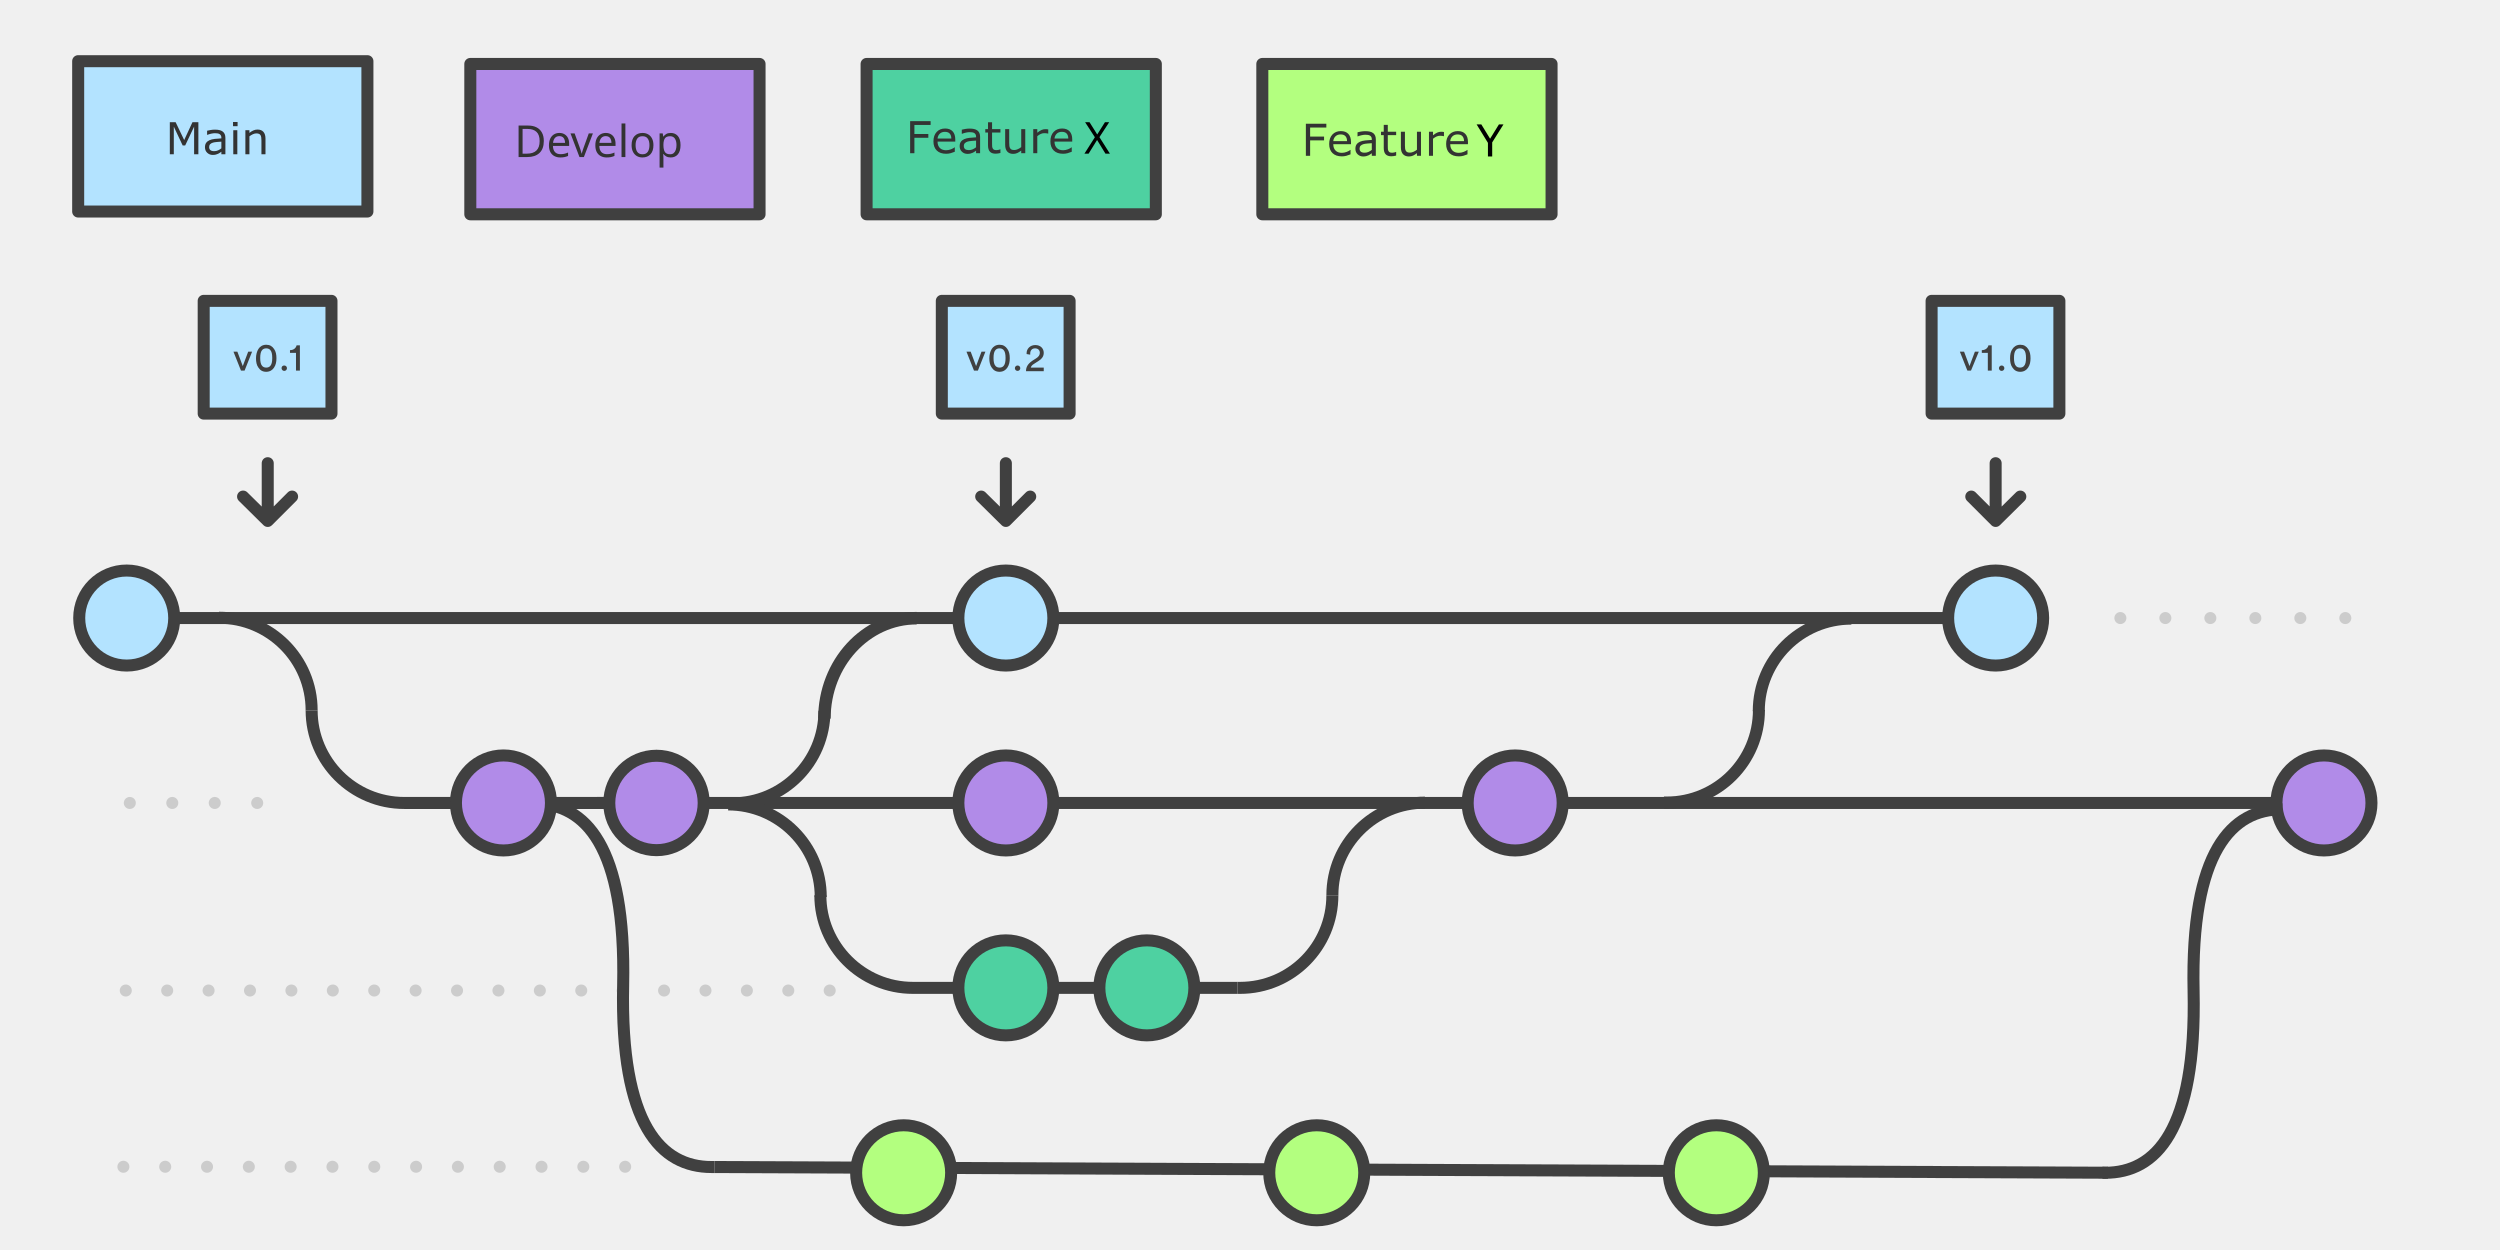
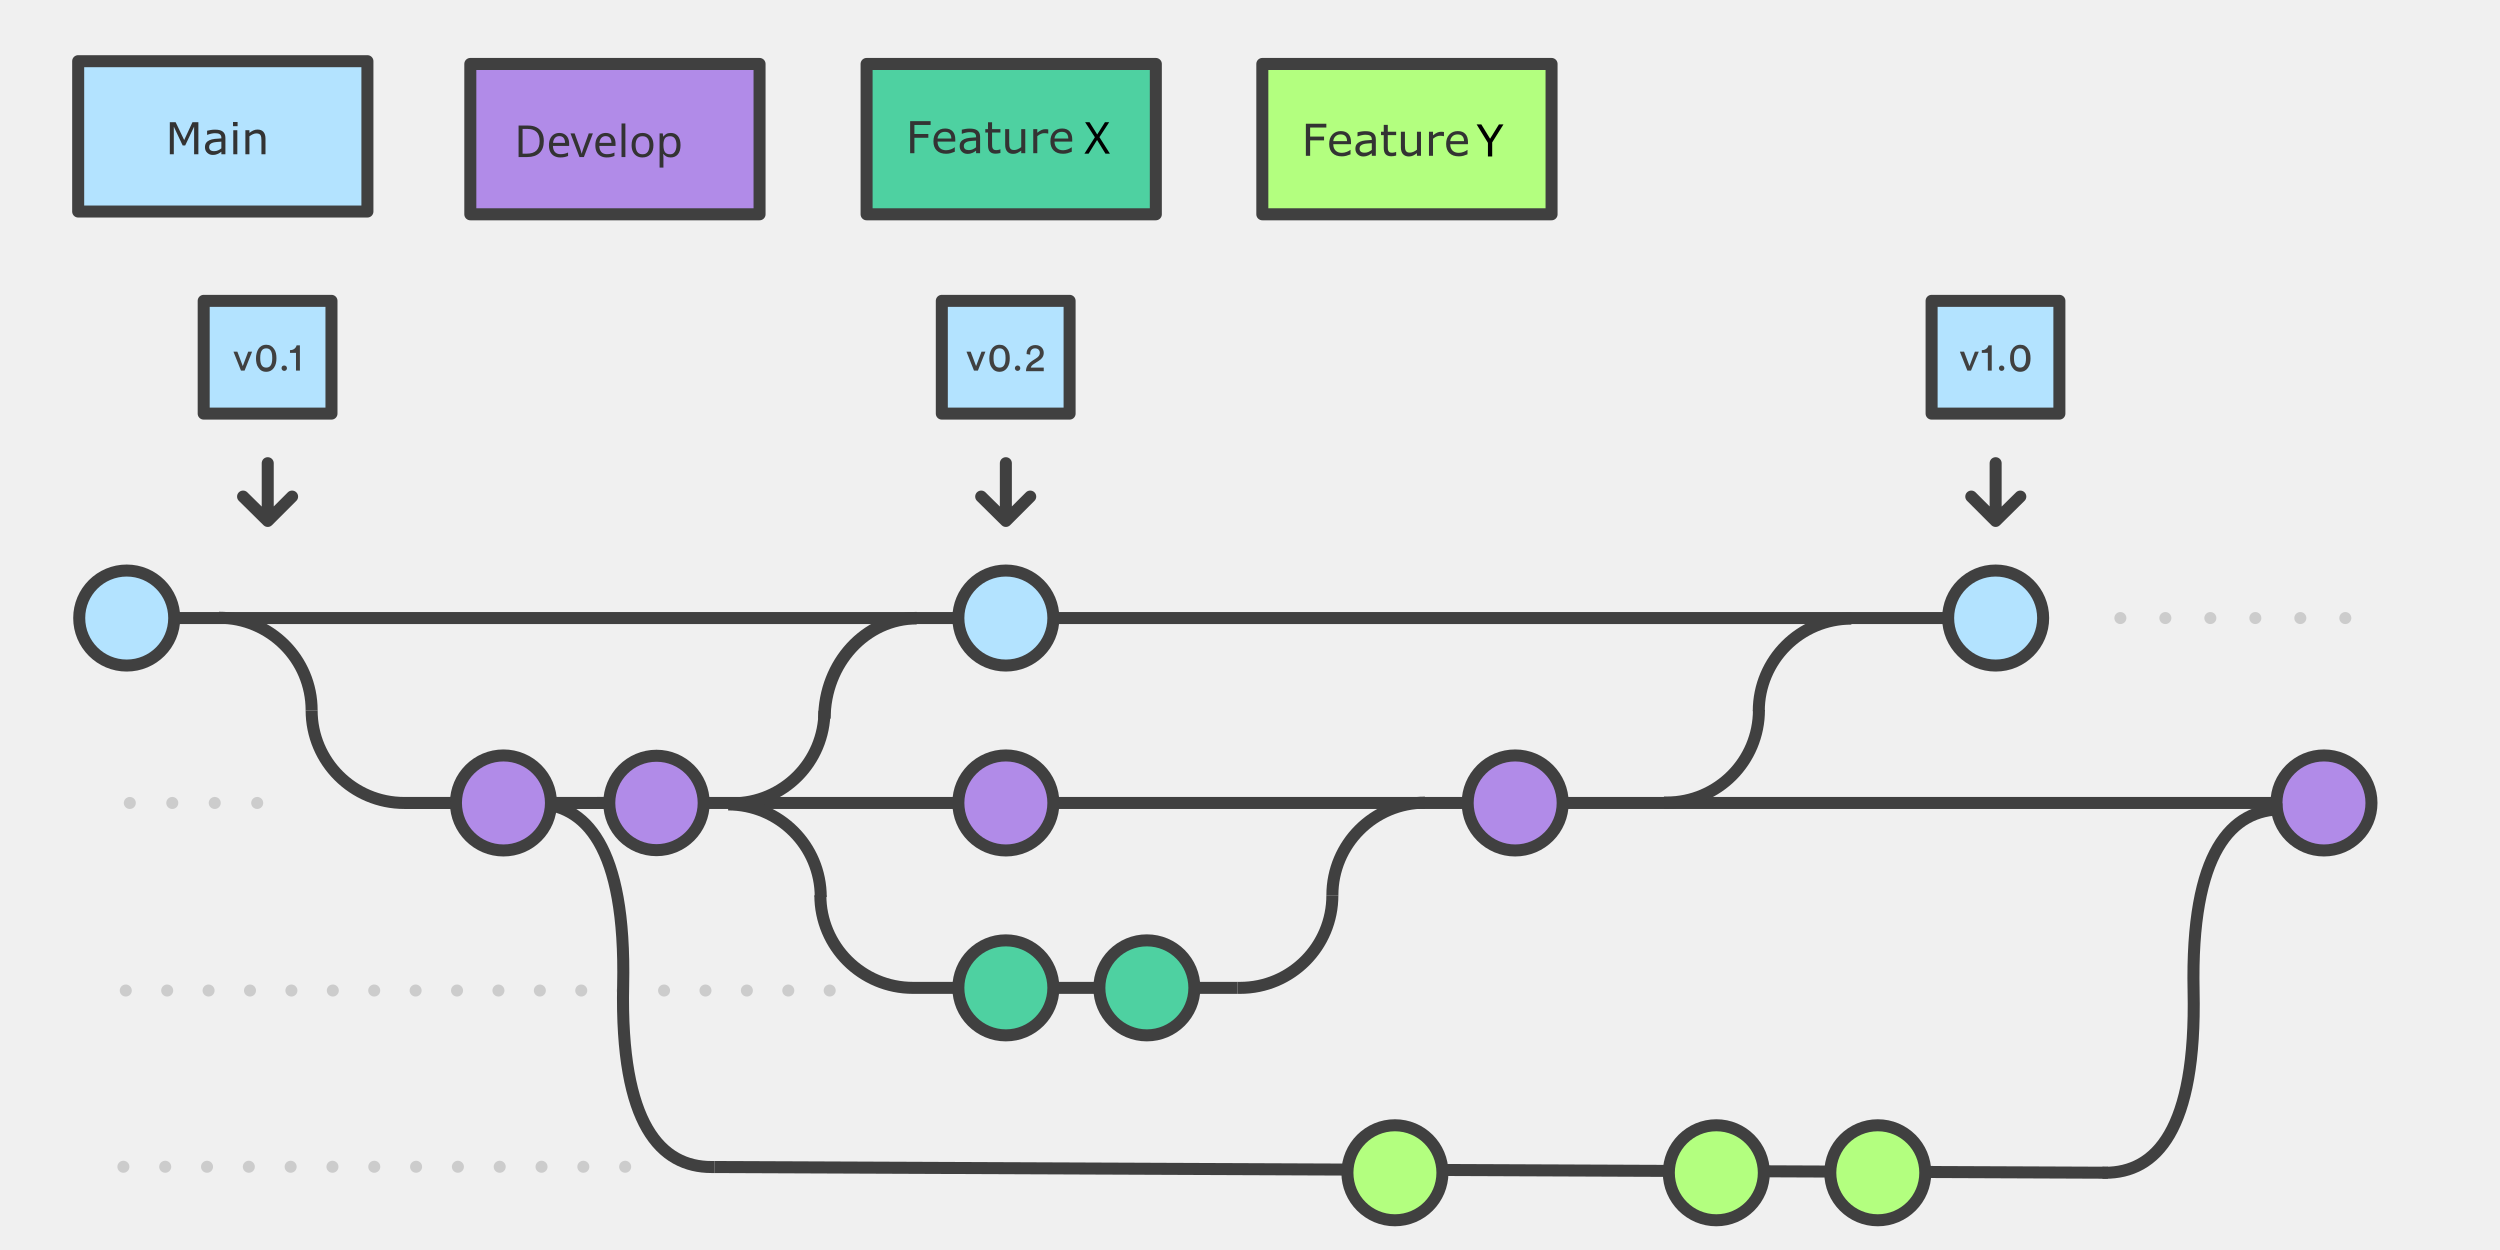
<svg xmlns="http://www.w3.org/2000/svg" viewBox="0 0 831.496 415.748" id="svg3502" version="1.1" width="220mm" height="110mm">
  <defs id="defs3610" />
  <style id="style3504">.st0{display:none;} .st1{display:inline;} .st2{fill:#FFFFFF;} .st3{fill:none;stroke:#9882CE;stroke-width:4;stroke-miterlimit:10;} .st4{fill:#FFFFFF;stroke:#404040;stroke-width:4;stroke-linecap:round;stroke-linejoin:round;stroke-miterlimit:10;} .st5{fill:#FFFFFF;stroke:#404040;stroke-width:4;stroke-miterlimit:10;} .st6{fill:#B3E3FF;stroke:#404040;stroke-width:4;stroke-miterlimit:10;} .st7{fill:#B18BE8;stroke:#404040;stroke-width:4;stroke-miterlimit:10;} .st8{fill:#FFFFFF;stroke:#404040;stroke-width:6;stroke-miterlimit:10;} .st9{fill:#B3E3FF;stroke:#404040;stroke-width:6;stroke-miterlimit:10;} .st10{fill:#404040;} .st11{fill:none;stroke:#404040;stroke-width:4;stroke-linecap:round;stroke-linejoin:round;stroke-miterlimit:10;} .st12{fill:#B18BE8;stroke:#404040;stroke-width:4;stroke-linecap:round;stroke-linejoin:round;stroke-miterlimit:10;} .st13{fill:#444444;} .st14{fill:none;stroke:#404040;stroke-width:4;stroke-miterlimit:10;} .st15{fill:#4ED1A1;stroke:#404040;stroke-width:4;stroke-miterlimit:10;} .st16{fill:none;stroke:#CCCCCC;stroke-width:7;stroke-linecap:round;stroke-linejoin:round;stroke-miterlimit:10;} .st17{fill:#FFFFFF;stroke:#CCCCCC;stroke-width:7;stroke-linecap:round;stroke-linejoin:round;stroke-miterlimit:10;} .st18{fill:none;stroke:#404040;stroke-width:7;stroke-miterlimit:10;} .st19{fill:#B3E3FF;stroke:#404040;stroke-width:7;stroke-miterlimit:10;} .st20{fill:none;stroke:#CCCCCC;stroke-width:8;stroke-linecap:round;stroke-miterlimit:10;} .st21{fill:none;stroke:#404040;stroke-width:8;stroke-linecap:round;stroke-miterlimit:10;} .st22{fill:#FFFFFF;stroke:#404040;stroke-width:4;stroke-linejoin:round;stroke-miterlimit:10;} .st23{fill:#B3E3FF;stroke:#404040;stroke-width:4;stroke-linejoin:round;stroke-miterlimit:10;} .st24{fill:none;stroke:#CCCCCC;stroke-linecap:round;stroke-linejoin:round;stroke-miterlimit:10;} .st25{fill:#999999;} .st26{fill:#4ED1A1;stroke:#404040;stroke-width:4;stroke-linecap:round;stroke-linejoin:round;stroke-miterlimit:10;} .st27{fill:#4CD3D6;stroke:#404040;stroke-width:4;stroke-linejoin:round;stroke-miterlimit:10;} .st28{fill:none;stroke:#59AFE1;stroke-width:4;stroke-miterlimit:10;} .st29{fill:#59AFE1;stroke:#404040;stroke-width:4;stroke-linejoin:round;stroke-miterlimit:10;} .st30{fill:none;stroke:#404040;stroke-width:8;stroke-linecap:round;stroke-linejoin:round;stroke-miterlimit:10;stroke-dasharray:0,30;} .st31{fill:#FFFFFF;stroke:#59AFE1;stroke-width:4;stroke-miterlimit:10;} .st32{fill:#FC8363;stroke:#404040;stroke-width:4;stroke-linecap:round;stroke-linejoin:round;stroke-miterlimit:10;} .st33{fill:#CCCCCC;stroke:#404040;stroke-width:4;stroke-miterlimit:10;} .st34{fill:#FFFFFF;stroke:#6693ED;stroke-width:4;stroke-miterlimit:10;} .st35{fill:none;stroke:#A97CDD;stroke-width:4;stroke-linecap:round;stroke-linejoin:round;stroke-miterlimit:10;} .st36{fill:none;stroke:#B3E3FF;stroke-width:4;stroke-linecap:round;stroke-linejoin:round;stroke-miterlimit:10;} .st37{fill:none;stroke:#4ED1A1;stroke-width:4;stroke-linecap:round;stroke-miterlimit:10;} .st38{fill:none;stroke:#4ED1A1;stroke-width:4;stroke-linecap:round;stroke-linejoin:round;stroke-miterlimit:10;} .st39{fill:#E24B88;stroke:#404040;stroke-width:4;stroke-linecap:round;stroke-linejoin:round;stroke-miterlimit:10;} .st40{fill:none;stroke:#DEEFF8;stroke-width:4;stroke-miterlimit:10;} .st41{fill:none;stroke:#CCCCCC;stroke-width:4;stroke-linecap:round;stroke-linejoin:round;} .st42{fill:none;stroke:#CCCCCC;stroke-width:4;stroke-linecap:round;stroke-linejoin:round;stroke-dasharray:0,14.305;} .st43{fill:none;stroke:#CCCCCC;stroke-width:4;stroke-linecap:round;stroke-linejoin:round;stroke-dasharray:0,14.169;} .st44{fill:none;stroke:#CCCCCC;stroke-width:4;stroke-linecap:round;stroke-linejoin:round;stroke-dasharray:0,13.979;} .st45{fill:none;stroke:#CCCCCC;stroke-width:4;stroke-linecap:round;stroke-linejoin:round;stroke-dasharray:0,14.788;} .st46{fill:none;stroke:#CCCCCC;stroke-width:4;stroke-linecap:round;stroke-linejoin:round;stroke-dasharray:0,14.963;} .st47{fill:#B3E3FF;stroke:#404040;stroke-width:4;stroke-linecap:round;stroke-linejoin:round;stroke-miterlimit:10;} .st48{fill:none;stroke:#CCCCCC;stroke-width:4;stroke-linecap:round;stroke-linejoin:round;stroke-dasharray:0,12.543;} .st49{fill:none;stroke:#CCCCCC;stroke-width:4;stroke-linecap:round;stroke-linejoin:round;stroke-dasharray:0,13.684;} .st50{fill:none;stroke:#CCCCCC;stroke-width:4;stroke-linecap:round;stroke-linejoin:round;stroke-dasharray:0,13.772;} .st51{fill:none;stroke:#CCCCCC;stroke-width:4;stroke-linecap:round;stroke-linejoin:round;stroke-dasharray:0,13.649;} .st52{fill:none;stroke:#CCCCCC;stroke-width:4;stroke-linecap:round;stroke-linejoin:round;stroke-dasharray:0,13.907;} .st53{fill:#4CD3D6;stroke:#404040;stroke-width:4;stroke-linecap:round;stroke-linejoin:round;stroke-miterlimit:10;} .st54{fill:none;stroke:#CCCCCC;stroke-width:4;stroke-linecap:round;stroke-linejoin:round;stroke-dasharray:0,14.986;} .st55{fill:none;stroke:#CCCCCC;stroke-width:4;stroke-linecap:round;stroke-linejoin:round;stroke-dasharray:0,14.012;} .st56{fill:none;stroke:#CCCCCC;stroke-width:4;stroke-linecap:round;stroke-linejoin:round;stroke-dasharray:0,14.124;} .st57{fill:none;} .st58{fill:#FFFFFF;stroke:#404040;stroke-width:7;stroke-linecap:round;stroke-linejoin:round;stroke-miterlimit:10;} .st59{fill:#59AFE1;stroke:#404040;stroke-width:7;stroke-linejoin:round;stroke-miterlimit:10;} .st60{fill:#E24B88;stroke:#404040;stroke-width:7;stroke-linecap:round;stroke-linejoin:round;stroke-miterlimit:10;} .st61{fill:none;stroke:#404040;stroke-width:7;stroke-linecap:round;stroke-linejoin:round;stroke-miterlimit:10;} .st62{fill:none;stroke:#CCCCCC;stroke-width:4;stroke-linecap:round;stroke-linejoin:round;stroke-miterlimit:10;} .st63{fill:#FFFFFF;stroke:#CCCCCC;stroke-width:4;stroke-linecap:round;stroke-linejoin:round;stroke-miterlimit:10;} .st64{fill:#F5F5F5;} .st65{fill:#3873AE;} .st66{fill:#75706C;} .st67{fill:none;stroke:#B3E3FF;stroke-width:4;stroke-miterlimit:10;} .st68{fill:#6F6F6F;} .st69{fill:none;stroke:#6F6F6F;stroke-width:2;stroke-miterlimit:10;} .st70{fill:none;stroke:#6F6F6F;stroke-width:3;stroke-miterlimit:10;}</style>
  <path class="st50" d="M 275.955,329.446 H 40.048" id="path3590-6" style="fill:none;stroke:#cccccc;stroke-width:4;stroke-linecap:round;stroke-linejoin:round;stroke-dasharray:0, 13.772" />
  <path class="st14" d="M 701.102,390.047 237.581,388.151" id="path3534-7" style="fill:none;stroke:#404040;stroke-width:4;stroke-miterlimit:10" />
  <path class="st14" d="m 237.581,388.151 h -0.892 c -16.845,0 -30.421,-13.95 -29.43,-60.451 C 208.25,281.2 194.576,267.25 177.73,267.25" id="path3548-0-6" style="fill:none;stroke:#404040;stroke-width:4.003;stroke-miterlimit:10" />
  <path class="st52" d="M 207.923,388.062 H 34.016" id="path3598" />
  <path class="st14" d="m 272.847,297.762 c 0,-17 -13.8,-30.8 -30.8,-30.8 m 457.215,123.1 -464.931,-1.282 -2.319,-1.282 c 0,0 -30.7,-13.8 -29.7,-59.8 1,-46 -12.8,-59.8 -29.8,-59.8" id="path3526" style="display:none" />
  <path class="st26" d="m 419.847,21.272 h 96.2 v 50 h -96.2 z" id="path3520" style="fill:#b3ff7f;fill-opacity:1" />
  <path class="st14" d="m 443.147,297.762 c 0,-17 13.8,-30.8 30.8,-30.8" id="path3524" />
-   <circle class="st15" cx="437.95" cy="390.062" r="15.8" id="circle3528" style="fill:#b3ff7f;fill-opacity:1" />
+   <circle class="st15" cx="463.95" cy="390.062" r="15.8" id="circle3528" style="fill:#b3ff7f;fill-opacity:1" />
  <circle class="st15" cx="570.85" cy="390.062" r="15.8" id="circle3530" style="fill:#b3ff7f;fill-opacity:1" />
-   <circle class="st15" cx="300.55" cy="390.062" r="15.8" id="circle3532" style="fill:#b3ff7f;fill-opacity:1" />
+   <circle class="st15" cx="624.55" cy="390.062" r="15.8" id="circle3532" style="fill:#b3ff7f;fill-opacity:1" />
  <path class="st14" d="M 787.389,267.062 H 198.547" id="path3534" />
  <circle class="st7" cx="503.947" cy="267.062" r="15.8" id="circle3536" />
  <circle class="st7" cx="334.547" cy="267.062" r="15.8" id="circle3538" />
  <circle class="st7" cx="772.947" cy="267.062" r="15.8" id="circle3540" />
  <path class="st14" d="m 272.847,297.762 c 0,17 13.8,30.8 30.8,30.8 h 107.9" id="path3542" />
  <circle class="st15" cx="334.547" cy="328.562" r="15.8" id="circle3544" />
  <circle class="st15" cx="381.447" cy="328.562" r="15.8" id="circle3546" />
  <path class="st14" d="m 411.547,328.562 h 0.9 c 17,0 30.7,-13.8 30.7,-30.8" id="path3548" />
  <path class="st56" d="m 85.547,267.062 h -49.5" id="path3550" />
  <path class="st41" d="m 33.047,267.062 m 761.9,-61.5" id="path3552" />
  <path class="st46" d="m 780.047,205.562 h -82.3" id="path3554" />
  <path class="st14" d="m 103.647,236.262 c 0,-17 -13.8,-30.8 -30.8,-30.8 m 30.8,30.8" id="path3556" />
  <path class="st14" d="M 663.747,205.562 H 57.947" id="path3560" />
  <circle class="st6" cx="42.147" cy="205.562" r="15.8" id="circle3562" />
  <circle class="st6" cx="334.547" cy="205.562" r="15.8" id="circle3564" />
  <circle class="st6" cx="663.747" cy="205.562" r="15.8" id="circle3566" />
  <path class="st47" d="m 67.747,100.062 h 42.5 v 37.5 H 67.747 Z" id="path3568" />
  <path class="st10" d="m 81.347,123.262 h -1.2 l -2.5,-6.3 h 1.3 l 1.8,4.8 1.8,-4.8 h 1.3 z m 4.6,-7.2 c 0.5,-0.8 1.4,-1.4 2.6,-1.4 1.2,0 2,0.5 2.6,1.4 0.6,0.8 0.8,1.9 0.8,3.1 0,1.2 -0.2,2.2 -0.8,3.1 -0.5,0.8 -1.4,1.4 -2.6,1.4 -1.2,0 -2,-0.5 -2.6,-1.4 -0.6,-0.8 -0.8,-1.9 -0.8,-3.1 0,-1.2 0.3,-2.3 0.8,-3.1 z m 1.3,5.7 c 0.3,0.3 0.7,0.5 1.3,0.5 0.6,0 1,-0.2 1.3,-0.5 0.5,-0.5 0.7,-1.4 0.7,-2.7 0,-1.3 -0.2,-2.2 -0.7,-2.7 -0.3,-0.3 -0.7,-0.5 -1.3,-0.5 -0.6,0 -1,0.2 -1.3,0.5 -0.5,0.5 -0.7,1.4 -0.7,2.7 0,1.3 0.2,2.2 0.7,2.7 z m 7.3,-0.2 c 0.5,0 0.9,0.4 0.9,0.9 0,0.5 -0.4,0.9 -0.9,0.9 -0.5,0 -0.9,-0.4 -0.9,-0.9 0,-0.5 0.3,-0.9 0.9,-0.9 z m 3.9,1.7 v -5.9 h -2 v -0.9 c 1.2,0 2,-0.7 2.2,-1.6 h 1.1 v 8.4 z" id="path3570" />
  <path class="st11" d="m 89.047,171.662 v -17.6 m 8.1,11.1 -8.1,8.1 -8.2,-8.1" id="path3572" />
  <path class="st47" d="m 313.247,100.062 h 42.5 v 37.5 h -42.5 z" id="path3574" />
  <path class="st10" d="m 325.247,123.262 h -1.3 l -2.5,-6.3 h 1.4 l 1.8,4.8 1.8,-4.8 h 1.3 z m 4.6,-7.2 c 0.5,-0.8 1.4,-1.4 2.6,-1.4 1.2,0 2,0.5 2.6,1.4 0.6,0.8 0.8,1.9 0.8,3.1 0,1.2 -0.2,2.2 -0.8,3.1 -0.5,0.8 -1.4,1.4 -2.6,1.4 -1.2,0 -2,-0.5 -2.6,-1.4 -0.6,-0.8 -0.8,-1.9 -0.8,-3.1 0,-1.2 0.3,-2.3 0.8,-3.1 z m 1.3,5.7 c 0.3,0.3 0.7,0.5 1.3,0.5 0.6,0 1,-0.2 1.3,-0.5 0.5,-0.5 0.7,-1.4 0.7,-2.7 0,-1.3 -0.2,-2.2 -0.7,-2.7 -0.3,-0.3 -0.7,-0.5 -1.3,-0.5 -0.6,0 -1,0.2 -1.3,0.5 -0.5,0.5 -0.7,1.4 -0.7,2.7 0,1.3 0.2,2.2 0.7,2.7 z m 7.3,-0.2 c 0.5,0 0.9,0.4 0.9,0.9 0,0.5 -0.4,0.9 -0.9,0.9 -0.5,0 -0.9,-0.4 -0.9,-0.9 0,-0.5 0.4,-0.9 0.9,-0.9 z m 3,-3.8 v -0.3 c 0,-1.4 1.1,-2.7 2.9,-2.7 1.8,0 2.8,1.2 2.8,2.6 0,1.1 -0.6,2 -1.6,2.6 l -1.7,1.1 c -0.5,0.3 -0.9,0.7 -1,1.2 h 4.3 v 1.2 h -5.9 c 0,-1.4 0.6,-2.4 2,-3.4 l 1.4,-0.9 c 0.8,-0.5 1.2,-1.1 1.2,-1.8 0,-0.8 -0.5,-1.5 -1.6,-1.5 -1.1,0 -1.6,0.8 -1.6,1.7 v 0.4 z" id="path3576" />
  <path class="st11" d="m 334.547,171.662 v -17.6 m 8.1,11.1 -8.1,8.1 -8.2,-8.1" id="path3578" />
  <path class="st47" d="m 642.447,100.062 h 42.5 v 37.5 h -42.5 z" id="path3580" />
  <path class="st10" d="m 655.547,123.262 h -1.2 l -2.5,-6.3 h 1.4 l 1.8,4.8 1.8,-4.8 h 1.3 z m 5.6,0 v -5.9 h -2 v -0.9 c 1.2,0 2,-0.7 2.2,-1.6 h 1.1 v 8.4 z m 4.6,-1.7 c 0.5,0 0.9,0.4 0.9,0.9 0,0.5 -0.4,0.9 -0.9,0.9 -0.5,0 -0.9,-0.4 -0.9,-0.9 0,-0.5 0.4,-0.9 0.9,-0.9 z m 3.6,-5.5 c 0.5,-0.8 1.4,-1.4 2.6,-1.4 1.2,0 2,0.5 2.6,1.4 0.6,0.8 0.8,1.9 0.8,3.1 0,1.2 -0.2,2.2 -0.8,3.1 -0.5,0.8 -1.4,1.4 -2.6,1.4 -1.2,0 -2,-0.5 -2.6,-1.4 -0.6,-0.8 -0.8,-1.9 -0.8,-3.1 0,-1.2 0.2,-2.3 0.8,-3.1 z m 1.2,5.7 c 0.3,0.3 0.7,0.5 1.3,0.5 0.6,0 1,-0.2 1.3,-0.5 0.5,-0.5 0.7,-1.4 0.7,-2.7 0,-1.3 -0.2,-2.2 -0.7,-2.7 -0.3,-0.3 -0.7,-0.5 -1.3,-0.5 -0.6,0 -1,0.2 -1.3,0.5 -0.5,0.5 -0.7,1.4 -0.7,2.7 0,1.3 0.2,2.2 0.7,2.7 z" id="path3582" />
  <path class="st11" d="m 663.747,171.662 v -17.6 m 8.2,11.1 -8.2,8.1 -8.1,-8.1" id="path3584" />
  <path class="st41" d="m 33.047,328.562 m 761.9,0" id="path3588" />
  <path class="st41" d="m 436.947,328.562 m -294.7,61.5" id="path3592" />
  <path class="st41" d="m 33.047,390.062 m 761.9,0" id="path3596" />
  <path class="st14" d="m 103.647,236.262 c 0,17 13.8,30.8 30.8,30.8 h 95.7" id="path3600" />
  <circle class="st7" cx="218.347" cy="267.062" r="15.7" id="circle3602" />
  <circle class="st7" cx="167.447" cy="267.062" r="15.8" id="circle3604" />
  <path class="st14" d="m 242.616,267.2 h 0.9 c 17,0 30.7,-13.8 30.7,-30.8" id="path3548-3" style="fill:none;stroke:#404040;stroke-width:4;stroke-miterlimit:10" />
  <path class="st14" d="m 274.199,239.019 c 0,-18.445 13.764,-33.418 30.719,-33.418" id="path3524-6" style="fill:none;stroke:#404040;stroke-width:4.161;stroke-miterlimit:10" />
  <path class="st14" d="m 553.421,266.93 h 0.9 c 17,0 30.7,-13.8 30.7,-30.8" id="path3548-3-7" style="fill:none;stroke:#404040;stroke-width:4;stroke-miterlimit:10" />
  <path class="st14" d="m 584.966,236.545 c 0,-17 13.8,-30.8 30.8,-30.8" id="path3524-6-5" style="fill:none;stroke:#404040;stroke-width:4;stroke-miterlimit:10" />
  <g aria-label="Feature 2" id="text469" style="font-size:14.667px;line-height:1.25;fill:#333333" transform="translate(-114)">
    <path d="m 555.14,42.418 h -5.393 v 3.008 h 4.633 v 1.26 h -4.633 v 5.135 h -1.418 V 41.157 h 6.811 z" id="path28128" style="fill:#333333" />
    <path d="m 563.34,47.961 h -5.894 q 0,0.738 0.222,1.289 0.222,0.544 0.609,0.895 0.372,0.344 0.881,0.516 0.516,0.172 1.132,0.172 0.816,0 1.64,-0.322 0.831,-0.329 1.182,-0.645 h 0.072 v 1.468 q -0.68,0.286 -1.389,0.48 -0.709,0.193 -1.49,0.193 -1.991,0 -3.108,-1.074 -1.117,-1.081 -1.117,-3.065 0,-1.962 1.067,-3.115 1.074,-1.153 2.822,-1.153 1.618,0 2.492,0.945 0.881,0.945 0.881,2.686 z m -1.311,-1.031 q -0.007,-1.06 -0.537,-1.64 -0.523,-0.58 -1.597,-0.58 -1.081,0 -1.726,0.637 -0.637,0.637 -0.723,1.583 z" id="path28130" style="fill:#333333" />
    <path d="m 571.597,51.821 h -1.339 v -0.852 q -0.179,0.122 -0.487,0.344 -0.301,0.215 -0.587,0.344 -0.337,0.165 -0.773,0.272 -0.437,0.115 -1.024,0.115 -1.081,0 -1.833,-0.716 -0.752,-0.716 -0.752,-1.826 0,-0.91 0.387,-1.468 0.394,-0.566 1.117,-0.888 0.73,-0.322 1.755,-0.437 1.024,-0.115 2.199,-0.172 v -0.208 q 0,-0.458 -0.165,-0.759 -0.158,-0.301 -0.458,-0.473 -0.286,-0.165 -0.688,-0.222 -0.401,-0.057 -0.838,-0.057 -0.53,0 -1.182,0.143 -0.652,0.136 -1.346,0.401 h -0.072 v -1.368 q 0.394,-0.107 1.139,-0.236 0.745,-0.129 1.468,-0.129 0.845,0 1.468,0.143 0.63,0.136 1.089,0.473 0.451,0.329 0.688,0.852 0.236,0.523 0.236,1.296 z m -1.339,-1.969 v -2.227 q -0.616,0.036 -1.454,0.107 -0.831,0.072 -1.318,0.208 -0.58,0.165 -0.938,0.516 -0.358,0.344 -0.358,0.952 0,0.688 0.415,1.038 0.415,0.344 1.268,0.344 0.709,0 1.296,-0.272 0.587,-0.279 1.089,-0.666 z" id="path28132" style="fill:#333333" />
    <path d="m 578.358,51.749 q -0.38,0.1 -0.831,0.165 -0.444,0.064 -0.795,0.064 -1.225,0 -1.862,-0.659 -0.637,-0.659 -0.637,-2.113 V 44.953 H 573.323 V 43.822 h 0.91 v -2.299 h 1.346 v 2.299 h 2.779 v 1.132 h -2.779 v 3.645 q 0,0.63 0.029,0.988 0.029,0.351 0.201,0.659 0.158,0.286 0.43,0.423 0.279,0.129 0.845,0.129 0.329,0 0.688,-0.093 0.358,-0.1 0.516,-0.165 h 0.072 z" id="path28134" style="fill:#333333" />
    <path d="m 586.622,51.821 h -1.346 v -0.888 q -0.68,0.537 -1.303,0.824 -0.623,0.286 -1.375,0.286 -1.26,0 -1.962,-0.766 -0.702,-0.773 -0.702,-2.263 V 43.822 h 1.346 v 4.555 q 0,0.609 0.057,1.046 0.057,0.43 0.243,0.738 0.193,0.315 0.501,0.458 0.308,0.143 0.895,0.143 0.523,0 1.139,-0.272 0.623,-0.272 1.16,-0.695 v -5.973 h 1.346 z" id="path28136" style="fill:#333333" />
    <path d="m 594.263,45.29 h -0.072 q -0.301,-0.072 -0.587,-0.1 -0.279,-0.036 -0.666,-0.036 -0.623,0 -1.203,0.279 -0.58,0.272 -1.117,0.709 v 5.679 H 589.272 V 43.822 h 1.346 v 1.182 q 0.802,-0.645 1.411,-0.91 0.616,-0.272 1.253,-0.272 0.351,0 0.508,0.021 0.158,0.014 0.473,0.064 z" id="path28138" style="fill:#333333" />
    <path d="m 602.241,47.961 h -5.894 q 0,0.738 0.222,1.289 0.222,0.544 0.609,0.895 0.372,0.344 0.881,0.516 0.516,0.172 1.132,0.172 0.816,0 1.64,-0.322 0.831,-0.329 1.182,-0.645 h 0.072 v 1.468 q -0.68,0.286 -1.389,0.48 -0.709,0.193 -1.49,0.193 -1.991,0 -3.108,-1.074 -1.117,-1.081 -1.117,-3.065 0,-1.962 1.067,-3.115 1.074,-1.153 2.822,-1.153 1.618,0 2.492,0.945 0.881,0.945 0.881,2.686 z m -1.311,-1.031 q -0.007,-1.06 -0.537,-1.64 -0.523,-0.58 -1.597,-0.58 -1.081,0 -1.726,0.637 -0.637,0.637 -0.723,1.583 z" id="path28140" style="fill:#333333" />
    <g aria-label="Y" id="text725-3" style="-inkscape-font-specification:'sans-serif, Normal';fill:#000000">
      <path d="m 614.055,41.373 -3.753,5.987 v 4.676 H 608.884 v -4.526 l -3.767,-6.137 h 1.568 l 2.915,4.77 2.943,-4.77 z" id="path3358" />
    </g>
  </g>
  <path class="st26" d="m 288.228,21.272 h 96.2 v 50 h -96.2 z" id="path3520-1" style="fill:#4ed1a1;fill-opacity:1;stroke:#404040;stroke-width:4;stroke-linecap:round;stroke-linejoin:round;stroke-miterlimit:10" />
  <g aria-label="Feature 1" id="text469-5" style="font-size:14.667px;line-height:1.25;fill:#333333" transform="translate(-14)">
    <path d="m 323.521,41.556 h -5.393 v 3.008 h 4.633 v 1.26 h -4.633 v 5.135 h -1.418 V 40.295 h 6.811 z" id="path24032" style="fill:#333333" />
    <path d="m 331.721,47.099 h -5.894 q 0,0.738 0.222,1.289 0.222,0.544 0.609,0.895 0.372,0.344 0.881,0.516 0.516,0.172 1.132,0.172 0.816,0 1.64,-0.322 0.831,-0.329 1.182,-0.645 h 0.072 v 1.468 q -0.68,0.286 -1.389,0.48 -0.709,0.193 -1.49,0.193 -1.991,0 -3.108,-1.074 -1.117,-1.081 -1.117,-3.065 0,-1.962 1.067,-3.115 1.074,-1.153 2.822,-1.153 1.619,0 2.492,0.945 0.881,0.945 0.881,2.686 z m -1.311,-1.031 q -0.007,-1.06 -0.537,-1.64 -0.523,-0.58 -1.597,-0.58 -1.081,0 -1.726,0.637 -0.637,0.637 -0.723,1.583 z" id="path24034" style="fill:#333333" />
    <path d="m 339.978,50.959 h -1.339 V 50.106 q -0.179,0.122 -0.487,0.344 -0.301,0.215 -0.587,0.344 -0.337,0.165 -0.773,0.272 -0.437,0.115 -1.024,0.115 -1.081,0 -1.833,-0.716 -0.752,-0.716 -0.752,-1.826 0,-0.91 0.387,-1.468 0.394,-0.566 1.117,-0.888 0.73,-0.322 1.755,-0.437 1.024,-0.115 2.199,-0.172 v -0.208 q 0,-0.458 -0.165,-0.759 -0.158,-0.301 -0.458,-0.473 -0.286,-0.165 -0.688,-0.222 -0.401,-0.057 -0.838,-0.057 -0.53,0 -1.182,0.143 -0.652,0.136 -1.346,0.401 h -0.072 v -1.368 q 0.394,-0.107 1.139,-0.236 0.745,-0.129 1.468,-0.129 0.845,0 1.468,0.143 0.63,0.136 1.089,0.473 0.451,0.329 0.688,0.852 0.236,0.523 0.236,1.296 z m -1.339,-1.969 v -2.227 q -0.616,0.036 -1.454,0.107 -0.831,0.072 -1.318,0.208 -0.58,0.165 -0.938,0.516 -0.358,0.344 -0.358,0.952 0,0.688 0.415,1.038 0.415,0.344 1.268,0.344 0.709,0 1.296,-0.272 0.587,-0.279 1.089,-0.666 z" id="path24036" style="fill:#333333" />
    <path d="m 346.738,50.887 q -0.38,0.1 -0.831,0.165 -0.444,0.064 -0.795,0.064 -1.225,0 -1.862,-0.659 -0.637,-0.659 -0.637,-2.113 v -4.254 h -0.909 v -1.132 h 0.909 v -2.299 h 1.346 v 2.299 h 2.779 v 1.132 h -2.779 v 3.645 q 0,0.63 0.029,0.988 0.029,0.351 0.201,0.659 0.158,0.286 0.43,0.423 0.279,0.129 0.845,0.129 0.329,0 0.688,-0.093 0.358,-0.1 0.516,-0.165 h 0.072 z" id="path24038" style="fill:#333333" />
    <path d="m 355.003,50.959 h -1.346 v -0.888 q -0.68,0.537 -1.303,0.824 -0.623,0.286 -1.375,0.286 -1.26,0 -1.962,-0.766 -0.702,-0.773 -0.702,-2.263 v -5.192 h 1.346 v 4.555 q 0,0.609 0.057,1.046 0.057,0.43 0.243,0.738 0.193,0.315 0.501,0.458 0.308,0.143 0.895,0.143 0.523,0 1.139,-0.272 0.623,-0.272 1.16,-0.695 v -5.973 h 1.346 z" id="path24040" style="fill:#333333" />
    <path d="m 362.644,44.427 h -0.072 q -0.301,-0.072 -0.587,-0.1 -0.279,-0.036 -0.666,-0.036 -0.623,0 -1.203,0.279 -0.58,0.272 -1.117,0.709 v 5.679 h -1.346 v -7.999 h 1.346 v 1.182 q 0.802,-0.645 1.411,-0.91 0.616,-0.272 1.253,-0.272 0.351,0 0.508,0.021 0.158,0.014 0.473,0.064 z" id="path24042" style="fill:#333333" />
    <path d="m 370.622,47.099 h -5.894 q 0,0.738 0.222,1.289 0.222,0.544 0.609,0.895 0.372,0.344 0.881,0.516 0.516,0.172 1.132,0.172 0.816,0 1.64,-0.322 0.831,-0.329 1.182,-0.645 h 0.072 v 1.468 q -0.68,0.286 -1.389,0.48 -0.709,0.193 -1.49,0.193 -1.991,0 -3.108,-1.074 -1.117,-1.081 -1.117,-3.065 0,-1.962 1.067,-3.115 1.074,-1.153 2.822,-1.153 1.618,0 2.492,0.945 0.881,0.945 0.881,2.686 z m -1.311,-1.031 q -0.007,-1.06 -0.537,-1.64 -0.523,-0.58 -1.597,-0.58 -1.081,0 -1.726,0.637 -0.637,0.637 -0.723,1.583 z" id="path24044" style="fill:#333333" />
    <text xml:space="preserve" style="font-style:normal;font-variant:normal;font-weight:normal;font-stretch:normal;font-size:14.667px;line-height:1.25;font-family:sans-serif;-inkscape-font-specification:'sans-serif, Normal';font-variant-ligatures:normal;font-variant-caps:normal;font-variant-numeric:normal;font-variant-east-asian:normal;fill:#000000;fill-opacity:1;stroke:none" x="374.622" y="51.099" id="text725">
      <tspan id="tspan723" x="374.622" y="51.099">X</tspan>
    </text>
  </g>
  <path class="st26" d="m 156.425,21.272 h 96.2 V 71.272 h -96.2 z" id="path3520-2" style="fill:#b18be8;fill-opacity:1;stroke:#404040;stroke-width:4;stroke-linecap:round;stroke-linejoin:round;stroke-miterlimit:10" />
  <text xml:space="preserve" style="font-style:normal;font-weight:normal;font-size:14.667px;line-height:1.25;font-family:sans-serif;fill:#333333;fill-opacity:1;stroke:none" x="204.824" y="52.23" id="text469-4">
    <tspan id="tspan467-6" x="204.824" y="52.23" style="text-align:center;text-anchor:middle;fill:#333333">Develop</tspan>
  </text>
  <path class="st26" d="m 26,20.351 h 96.2 V 70.351 H 26 Z" id="path3520-7" style="fill:#b3e3ff;fill-opacity:1;stroke:#404040;stroke-width:4;stroke-linecap:round;stroke-linejoin:round;stroke-miterlimit:10" />
  <g aria-label="Main" id="text469-58" style="font-size:14.667px;line-height:1.25;fill:#333333" transform="translate(-11.05302,-60.43772)">
    <path d="m 77.032,111.747 h -1.418 v -9.188 l -2.965,6.252 h -0.845 l -2.943,-6.252 v 9.188 H 67.535 v -10.663 h 1.934 l 2.843,5.937 2.75,-5.937 h 1.969 z" id="path24485" style="fill:#333333" />
    <path d="m 86.019,111.747 h -1.339 v -0.852 q -0.179,0.122 -0.487,0.344 -0.301,0.215 -0.587,0.344 -0.337,0.165 -0.773,0.272 -0.437,0.115 -1.024,0.115 -1.081,0 -1.833,-0.716 -0.752,-0.716 -0.752,-1.826 0,-0.909 0.387,-1.468 0.394,-0.566 1.117,-0.888 0.73,-0.322 1.755,-0.437 1.024,-0.115 2.199,-0.172 v -0.208 q 0,-0.458 -0.165,-0.759 -0.158,-0.301 -0.458,-0.473 -0.286,-0.165 -0.688,-0.222 -0.401,-0.057 -0.838,-0.057 -0.53,0 -1.182,0.143 -0.652,0.136 -1.346,0.401 h -0.072 v -1.368 q 0.394,-0.107 1.139,-0.236 0.745,-0.129 1.468,-0.129 0.845,0 1.468,0.143 0.63,0.136 1.089,0.473 0.451,0.329 0.688,0.852 0.236,0.523 0.236,1.296 z m -1.339,-1.969 v -2.227 q -0.616,0.036 -1.454,0.107 -0.831,0.072 -1.318,0.208 -0.58,0.165 -0.938,0.516 -0.358,0.344 -0.358,0.952 0,0.688 0.415,1.038 0.415,0.344 1.268,0.344 0.709,0 1.296,-0.272 0.587,-0.279 1.089,-0.666 z" id="path24487" style="fill:#333333" />
    <path d="m 90.073,102.409 h -1.518 v -1.396 h 1.518 z m -0.086,9.339 h -1.346 v -7.999 h 1.346 z" id="path24489" style="fill:#333333" />
    <path d="m 99.354,111.747 h -1.346 v -4.555 q 0,-0.551 -0.064,-1.031 -0.064,-0.487 -0.236,-0.759 -0.179,-0.301 -0.516,-0.444 -0.337,-0.15 -0.874,-0.15 -0.551,0 -1.153,0.272 -0.602,0.272 -1.153,0.695 v 5.973 h -1.346 v -7.999 h 1.346 v 0.888 q 0.63,-0.523 1.303,-0.816 0.673,-0.294 1.382,-0.294 1.296,0 1.977,0.781 0.68,0.781 0.68,2.249 z" id="path24491" style="fill:#333333" />
  </g>
  <path class="st14" d="m 699.262,390.062 h 0.892 c 16.845,0 30.421,-13.95 29.43,-60.451 -0.991,-46.501 12.684,-60.451 29.529,-60.451" id="path3548-0" style="fill:none;stroke:#404040;stroke-width:4.003;stroke-miterlimit:10" />
  <path class="st14" d="m 272.977,298.35 c 0,-17 -13.8,-30.8 -30.8,-30.8" id="path3524-4" style="fill:none;stroke:#404040;stroke-width:4;stroke-miterlimit:10" />
</svg>
